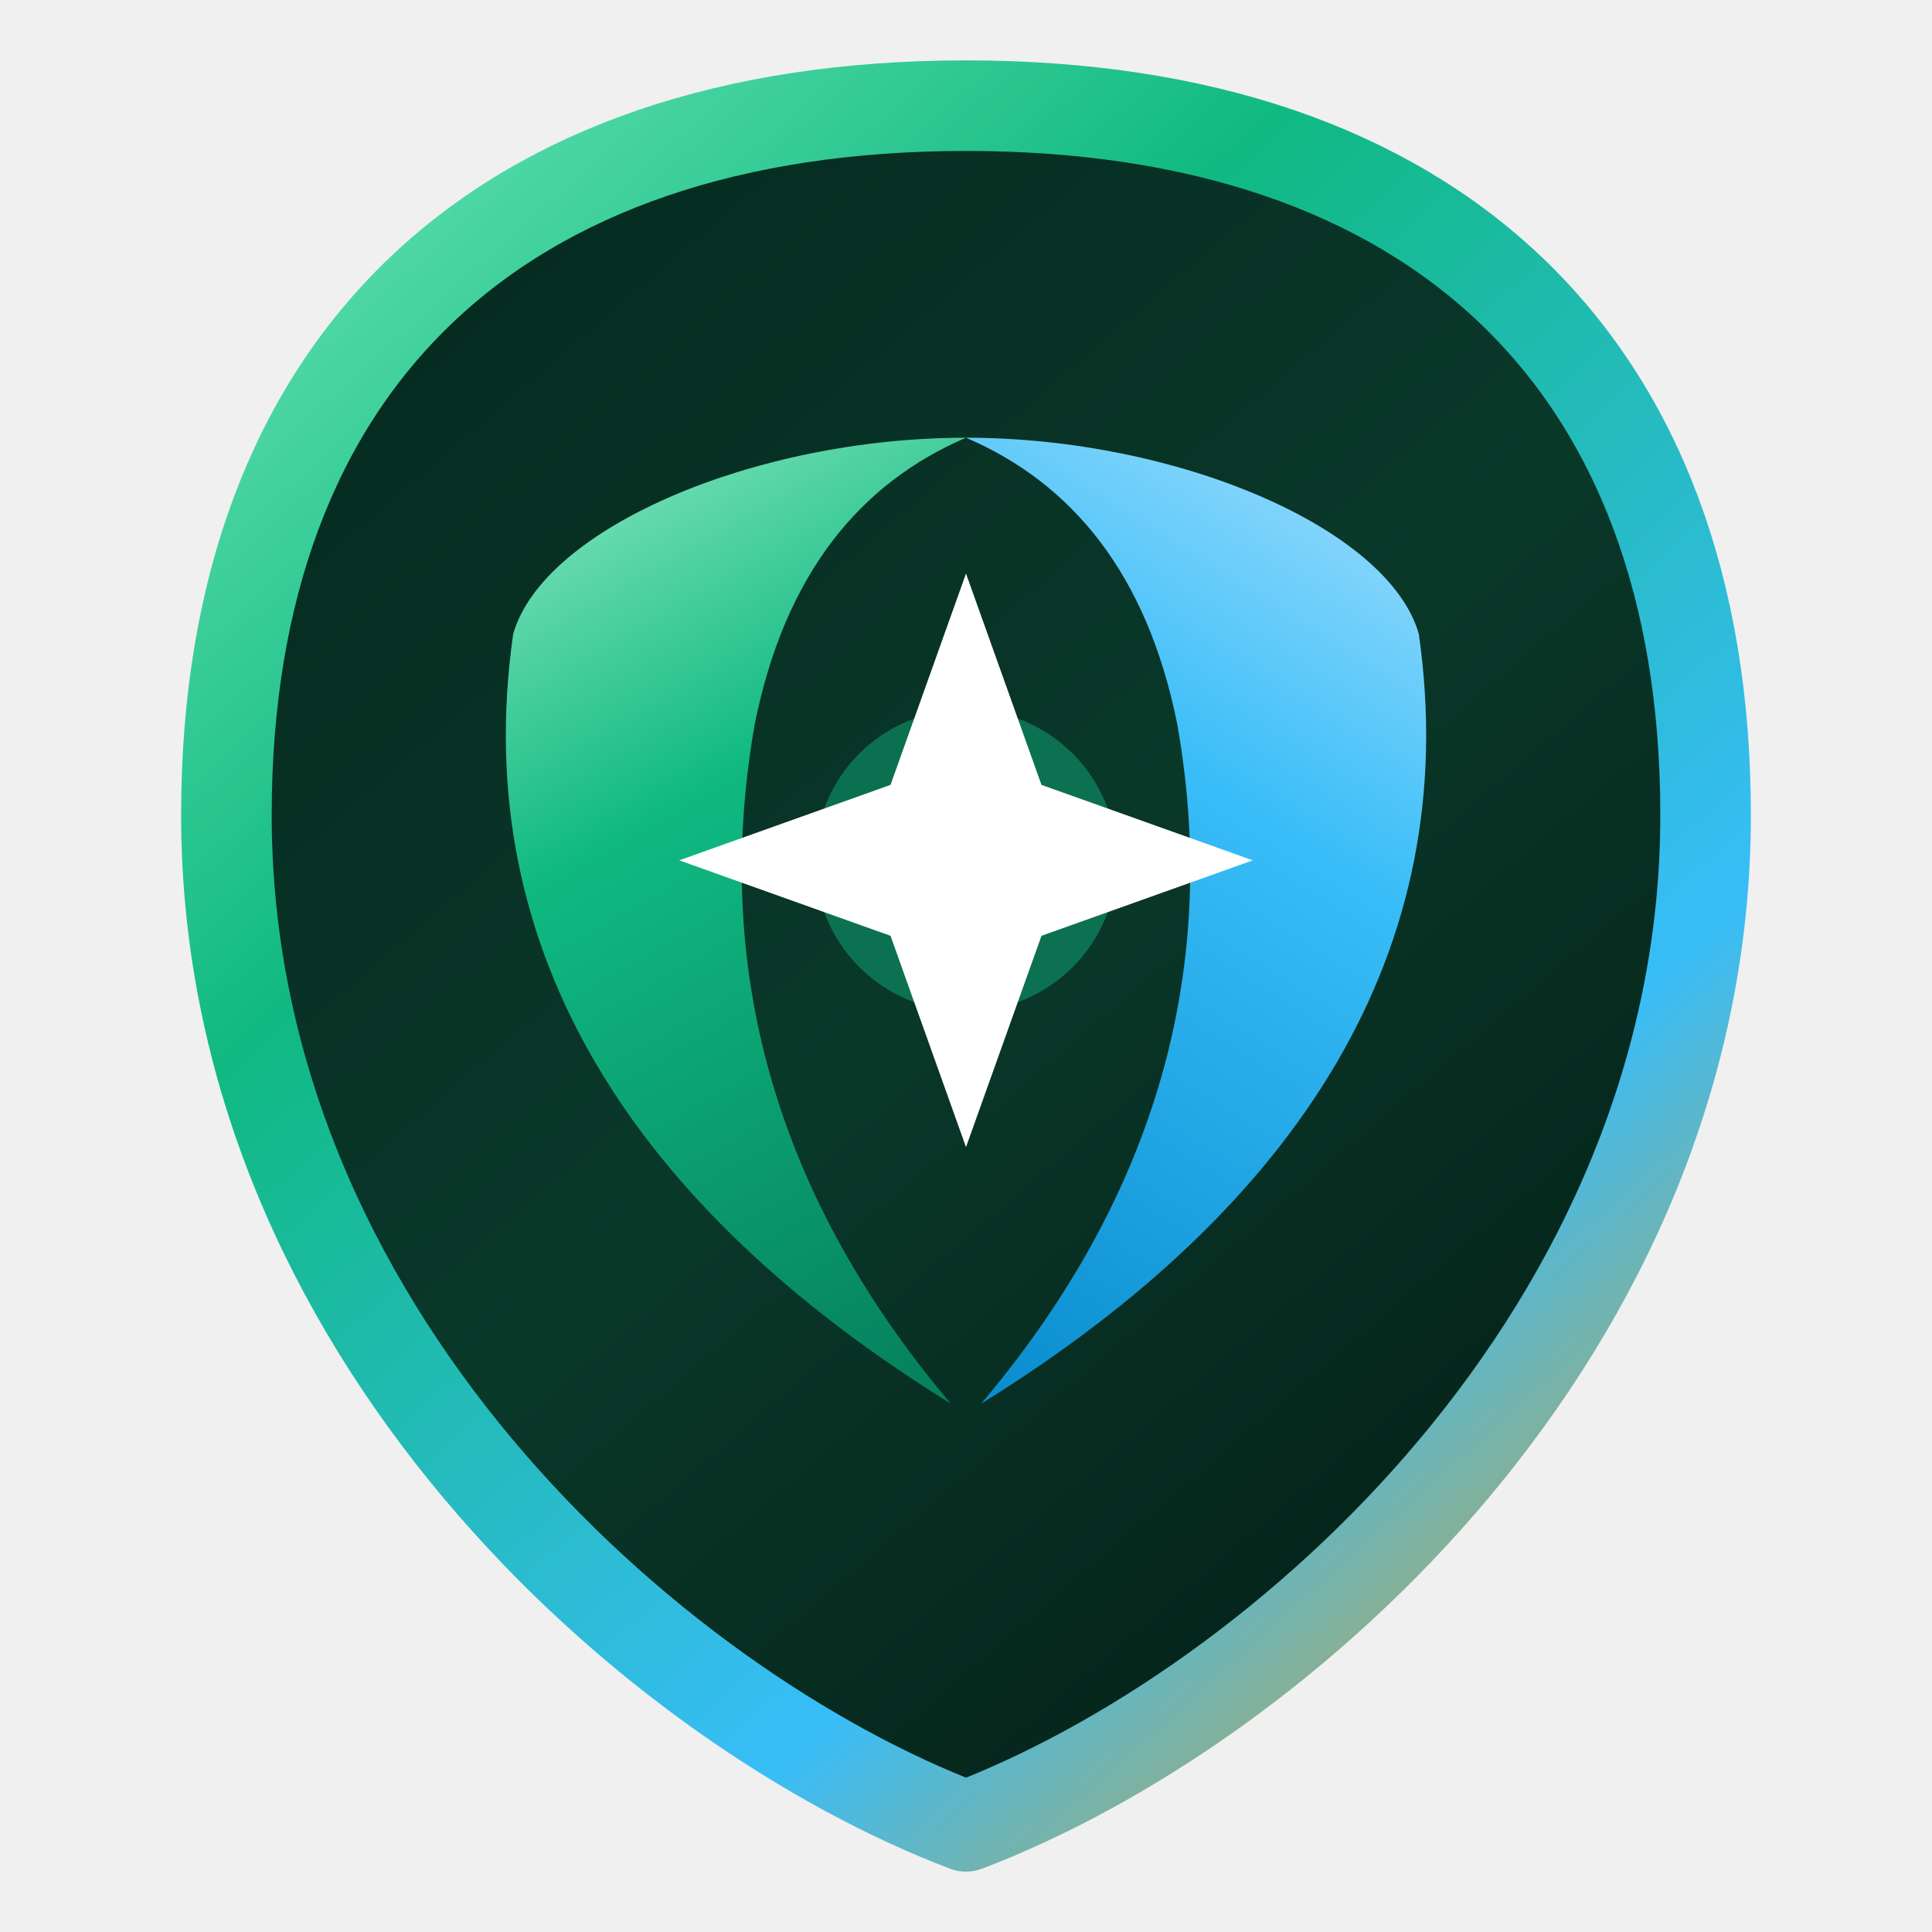
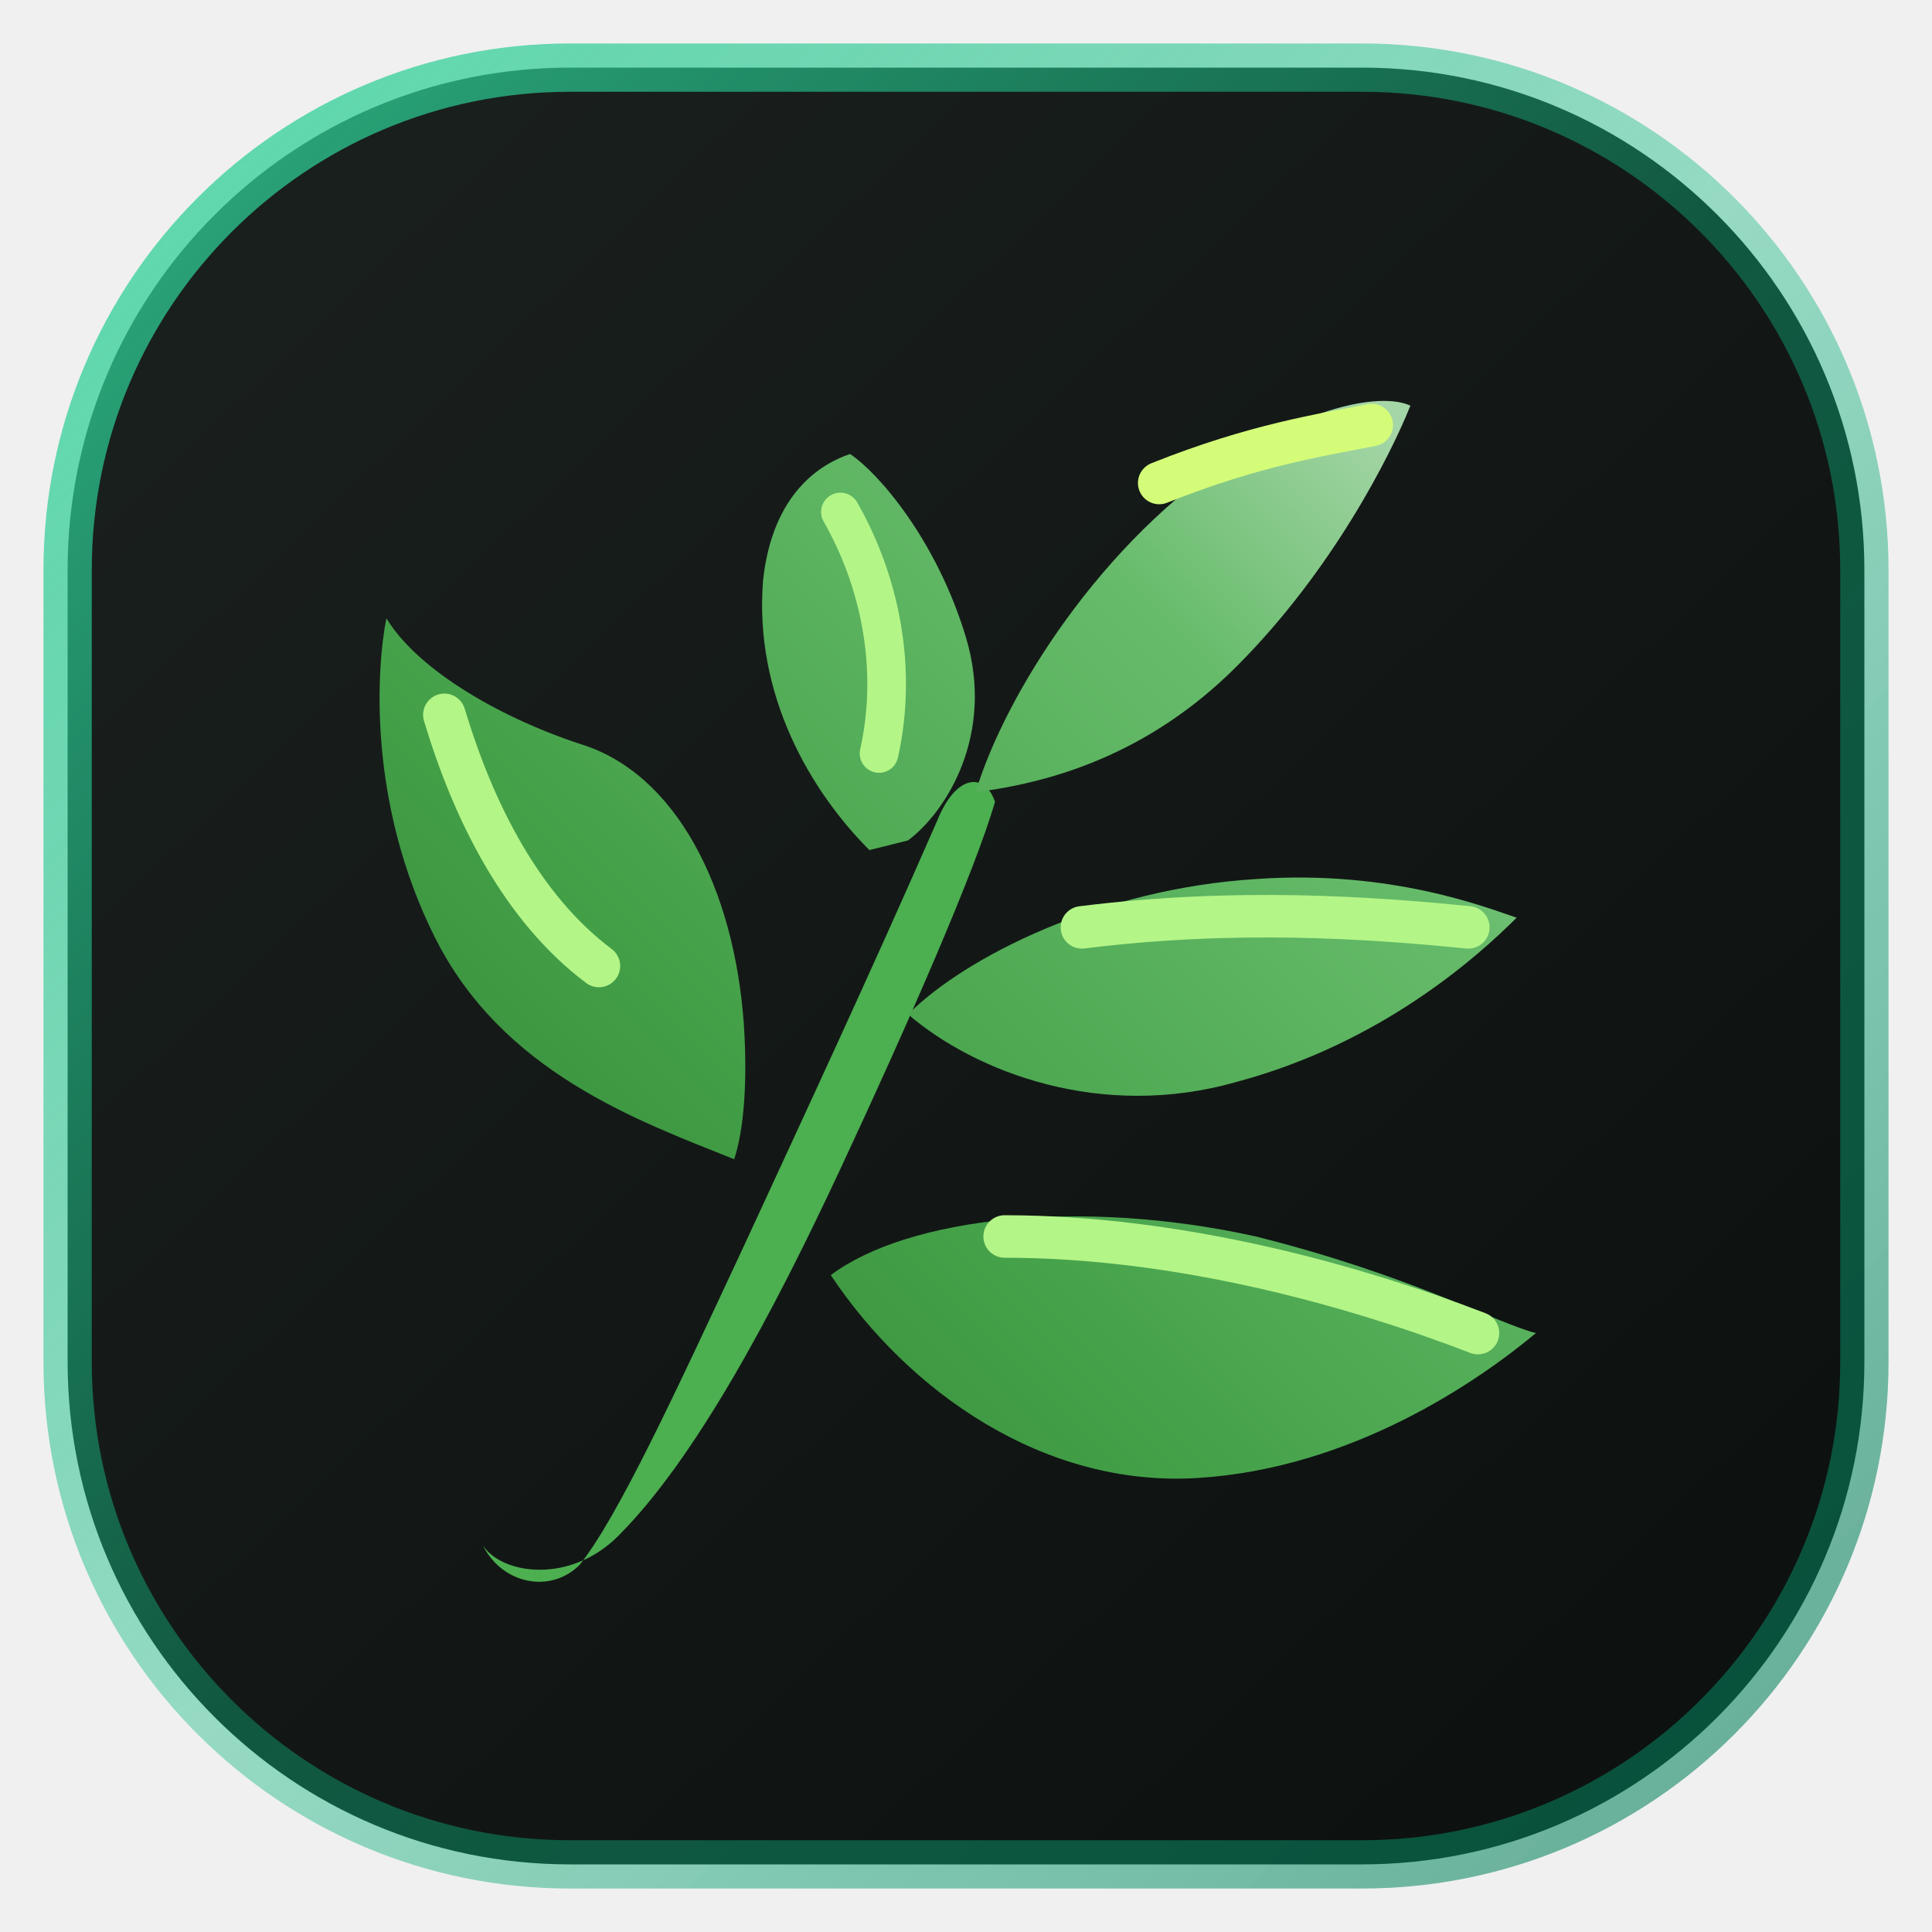
- <svg xmlns="http://www.w3.org/2000/svg" viewBox="0 0 64 64" width="32" height="32" fill="none">
+ <svg xmlns="http://www.w3.org/2000/svg" viewBox="0 0 100 100" width="32" height="32" fill="none">
  <defs>
-     <linearGradient id="favEcoHull" x1="8" y1="4" x2="56" y2="60" gradientUnits="userSpaceOnUse">
-       <stop offset="0%" stop-color="#05281E" />
-       <stop offset="50%" stop-color="#093829" />
-       <stop offset="100%" stop-color="#031A13" />
+     <linearGradient id="favLeafPlateBg" x1="10" y1="8" x2="90" y2="92" gradientUnits="userSpaceOnUse">
+       <stop offset="0%" stop-color="#1A201E" />
+       <stop offset="50%" stop-color="#131816" />
+       <stop offset="100%" stop-color="#0C100F" />
    </linearGradient>
-     <linearGradient id="favEcoRim" x1="6" y1="3" x2="58" y2="61" gradientUnits="userSpaceOnUse">
-       <stop offset="0%" stop-color="#6EE7B7" />
-       <stop offset="32%" stop-color="#10B981" />
-       <stop offset="70%" stop-color="#38BDF8" />
-       <stop offset="100%" stop-color="#F59E0B" />
+     <linearGradient id="favLeafPlateRim" x1="4" y1="4" x2="96" y2="96" gradientUnits="userSpaceOnUse">
+       <stop offset="0%" stop-color="#34D399" stop-opacity="0.8" />
+       <stop offset="50%" stop-color="#10B981" stop-opacity="0.4" />
+       <stop offset="100%" stop-color="#047857" stop-opacity="0.6" />
    </linearGradient>
-     <linearGradient id="favLeaf" x1="12" y1="14" x2="32" y2="49" gradientUnits="userSpaceOnUse">
-       <stop offset="0%" stop-color="#A7F3D0" />
-       <stop offset="40%" stop-color="#10B981" />
-       <stop offset="100%" stop-color="#047857" />
-     </linearGradient>
-     <linearGradient id="favAir" x1="52" y1="14" x2="30" y2="49" gradientUnits="userSpaceOnUse">
-       <stop offset="0%" stop-color="#BAE6FD" />
-       <stop offset="40%" stop-color="#38BDF8" />
-       <stop offset="100%" stop-color="#0284C7" />
+     <linearGradient id="favLeafGrad" x1="20" y1="80" x2="75" y2="25" gradientUnits="userSpaceOnUse">
+       <stop offset="0%" stop-color="#2E7D32" />
+       <stop offset="40%" stop-color="#43A047" />
+       <stop offset="80%" stop-color="#66BB6A" />
+       <stop offset="100%" stop-color="#A5D6A7" />
    </linearGradient>
  </defs>
-   <path d="M 32 3.5 C 47.5 3.5 56.5 12 56.5 27 C 56.5 44 42.5 56.5 32 60.5 C 21.5 56.5 7.5 44 7.5 27 C 7.5 12 16.5 3.5 32 3.5 Z" fill="url(#favEcoHull)" stroke="url(#favEcoRim)" stroke-width="3" stroke-linejoin="round" />
-   <path d="M 17 21 C 15.5 31.5 21 40 31.5 46.5 C 26 40 23.5 32.5 25 24 C 26 19 28.5 16 32 14.5 C 25 14.5 18 17.5 17 21 Z" fill="url(#favLeaf)" />
-   <path d="M 47 21 C 48.5 31.5 43 40 32.5 46.5 C 38 40 40.5 32.5 39 24 C 38 19 35.5 16 32 14.5 C 39 14.5 46 17.5 47 21 Z" fill="url(#favAir)" />
-   <circle cx="32" cy="28.5" r="5" fill="#10B981" fill-opacity="0.45" />
-   <path d="M 32 19 L 34.5 26 L 41.5 28.5 L 34.5 31 L 32 38 L 29.5 31 L 22.5 28.5 L 29.5 26 Z" fill="#FFFFFF" />
+   <rect x="3.5" y="3.5" width="93" height="93" rx="26" fill="url(#favLeafPlateBg)" stroke="url(#favLeafPlateRim)" stroke-width="2.5" />
+   <path d="M 25 80 C 26 82 28.5 82.5 30 81 C 32 78.5 35 72 38.5 64.5 C 41.5 58 45 50.5 48.5 42.5 C 49.5 40 51 40 51.5 41.5 C 50.5 45 47 53 43.5 60.5 C 40 68 36 75.5 32 79.5 C 29.5 82 26 81.5 25 80 Z" fill="#4CAF50" />
+   <path d="M 38 60 C 33 58 26 55.5 22.5 48.5 C 19 41.5 19.5 34.5 20 32 C 21.5 34.5 25.5 37 30 38.5 C 35 40 38 46 38.5 53 C 38.7 56 38.5 58.5 38 60 Z" fill="url(#favLeafGrad)" />
+   <path d="M 23 37 C 24.5 42 27 47 31 50" stroke="#B4F588" stroke-width="2.2" stroke-linecap="round" />
+   <path d="M 45 44 C 42 41 39 36 39.5 30 C 40 25.5 42.5 24 44 23.5 C 45.5 24.5 48.5 28 50 33 C 51.5 38 49 42 47 43.5 Z" fill="url(#favLeafGrad)" />
+   <path d="M 43.5 26.5 C 45.5 30 46.5 34.5 45.5 39" stroke="#B4F588" stroke-width="2" stroke-linecap="round" />
+   <path d="M 50.5 41 C 52 36 57 28 64 23.5 C 69 20.5 72 20.5 73 21 C 72 23.5 69 29.5 64 34.5 C 59.5 39 54.5 40.5 50.5 41 Z" fill="url(#favLeafGrad)" />
+   <path d="M 60 25 C 65 23 68.5 22.5 71 22" stroke="#D4FC79" stroke-width="2.2" stroke-linecap="round" />
+   <path d="M 47 52.5 C 50 49.5 57 46 65 45.5 C 72 45 77 47 78.5 47.5 C 76.5 49.5 71.5 54 64 56 C 57 58 50.5 55.5 47 52.5 Z" fill="url(#favLeafGrad)" />
+   <path d="M 56 48 C 64 47 71 47.5 76 48" stroke="#B4F588" stroke-width="2.2" stroke-linecap="round" />
+   <path d="M 43 66 C 47 63 56 62 65 64 C 73 66 77.5 68.5 79.5 69 C 76.5 71.5 70 76 62 76.5 C 54 77 47 72 43 66 Z" fill="url(#favLeafGrad)" />
+   <path d="M 52 64 C 61 64 70 66.5 76.5 69" stroke="#B4F588" stroke-width="2.2" stroke-linecap="round" />
</svg>
